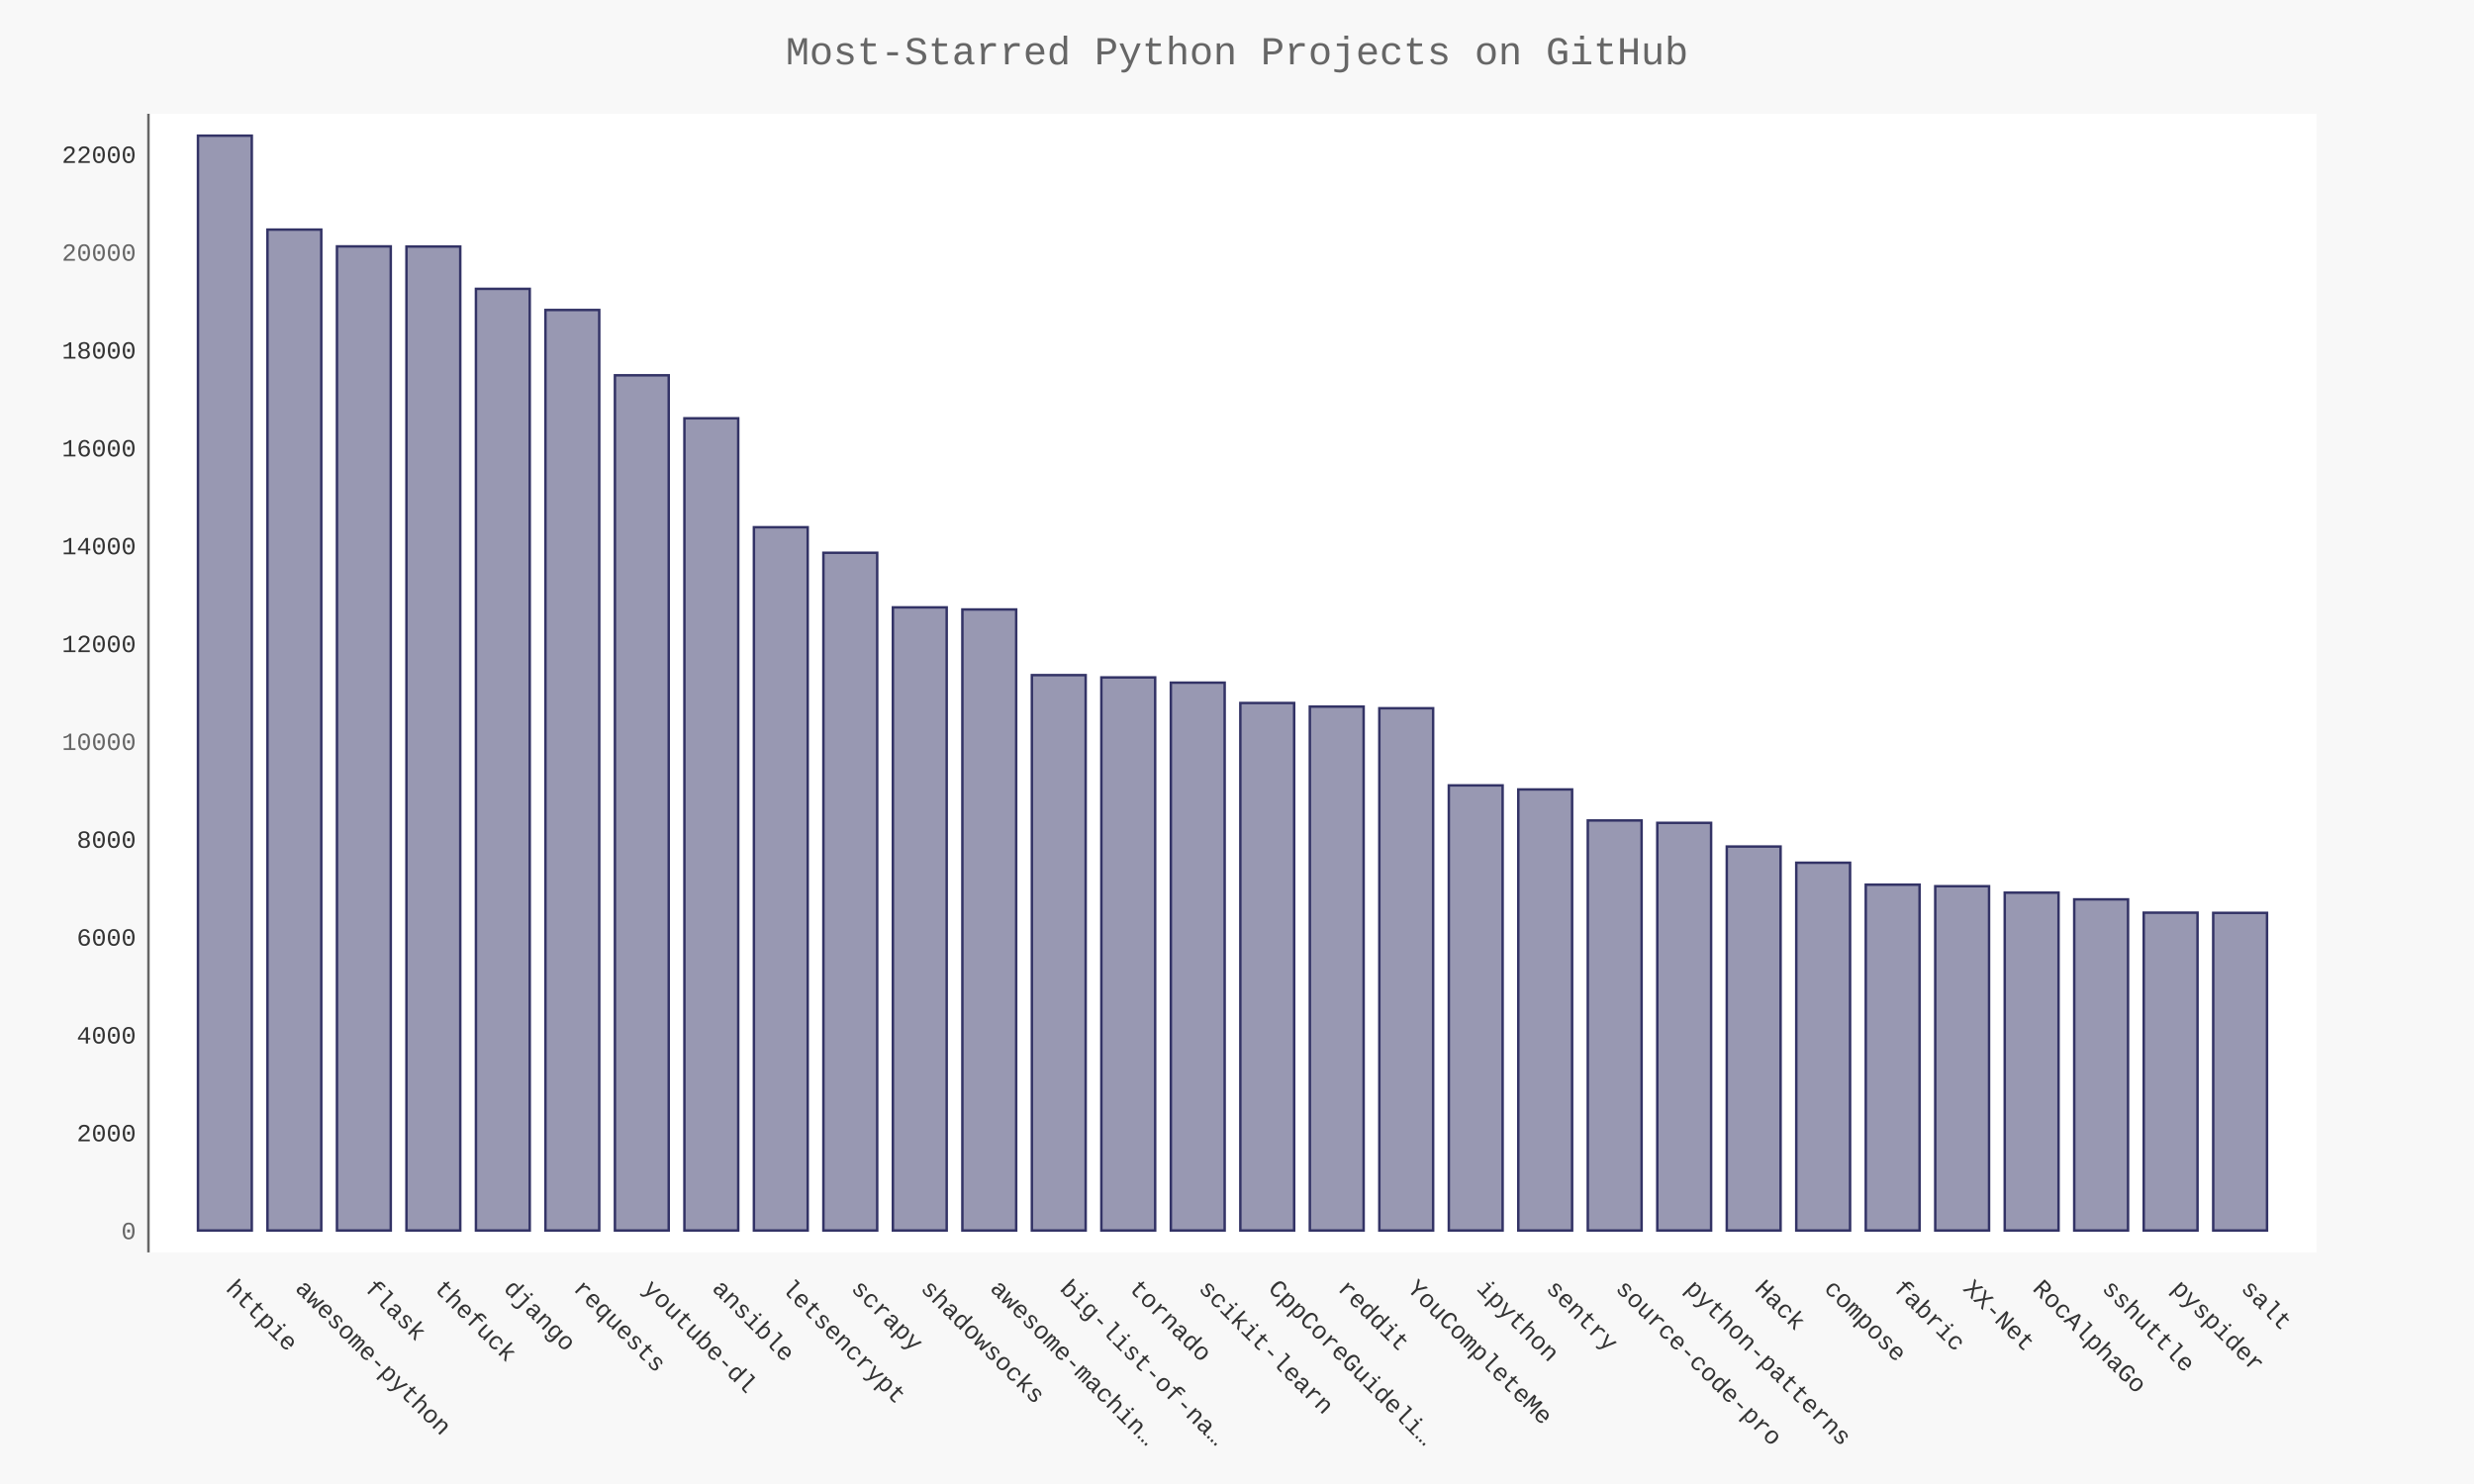
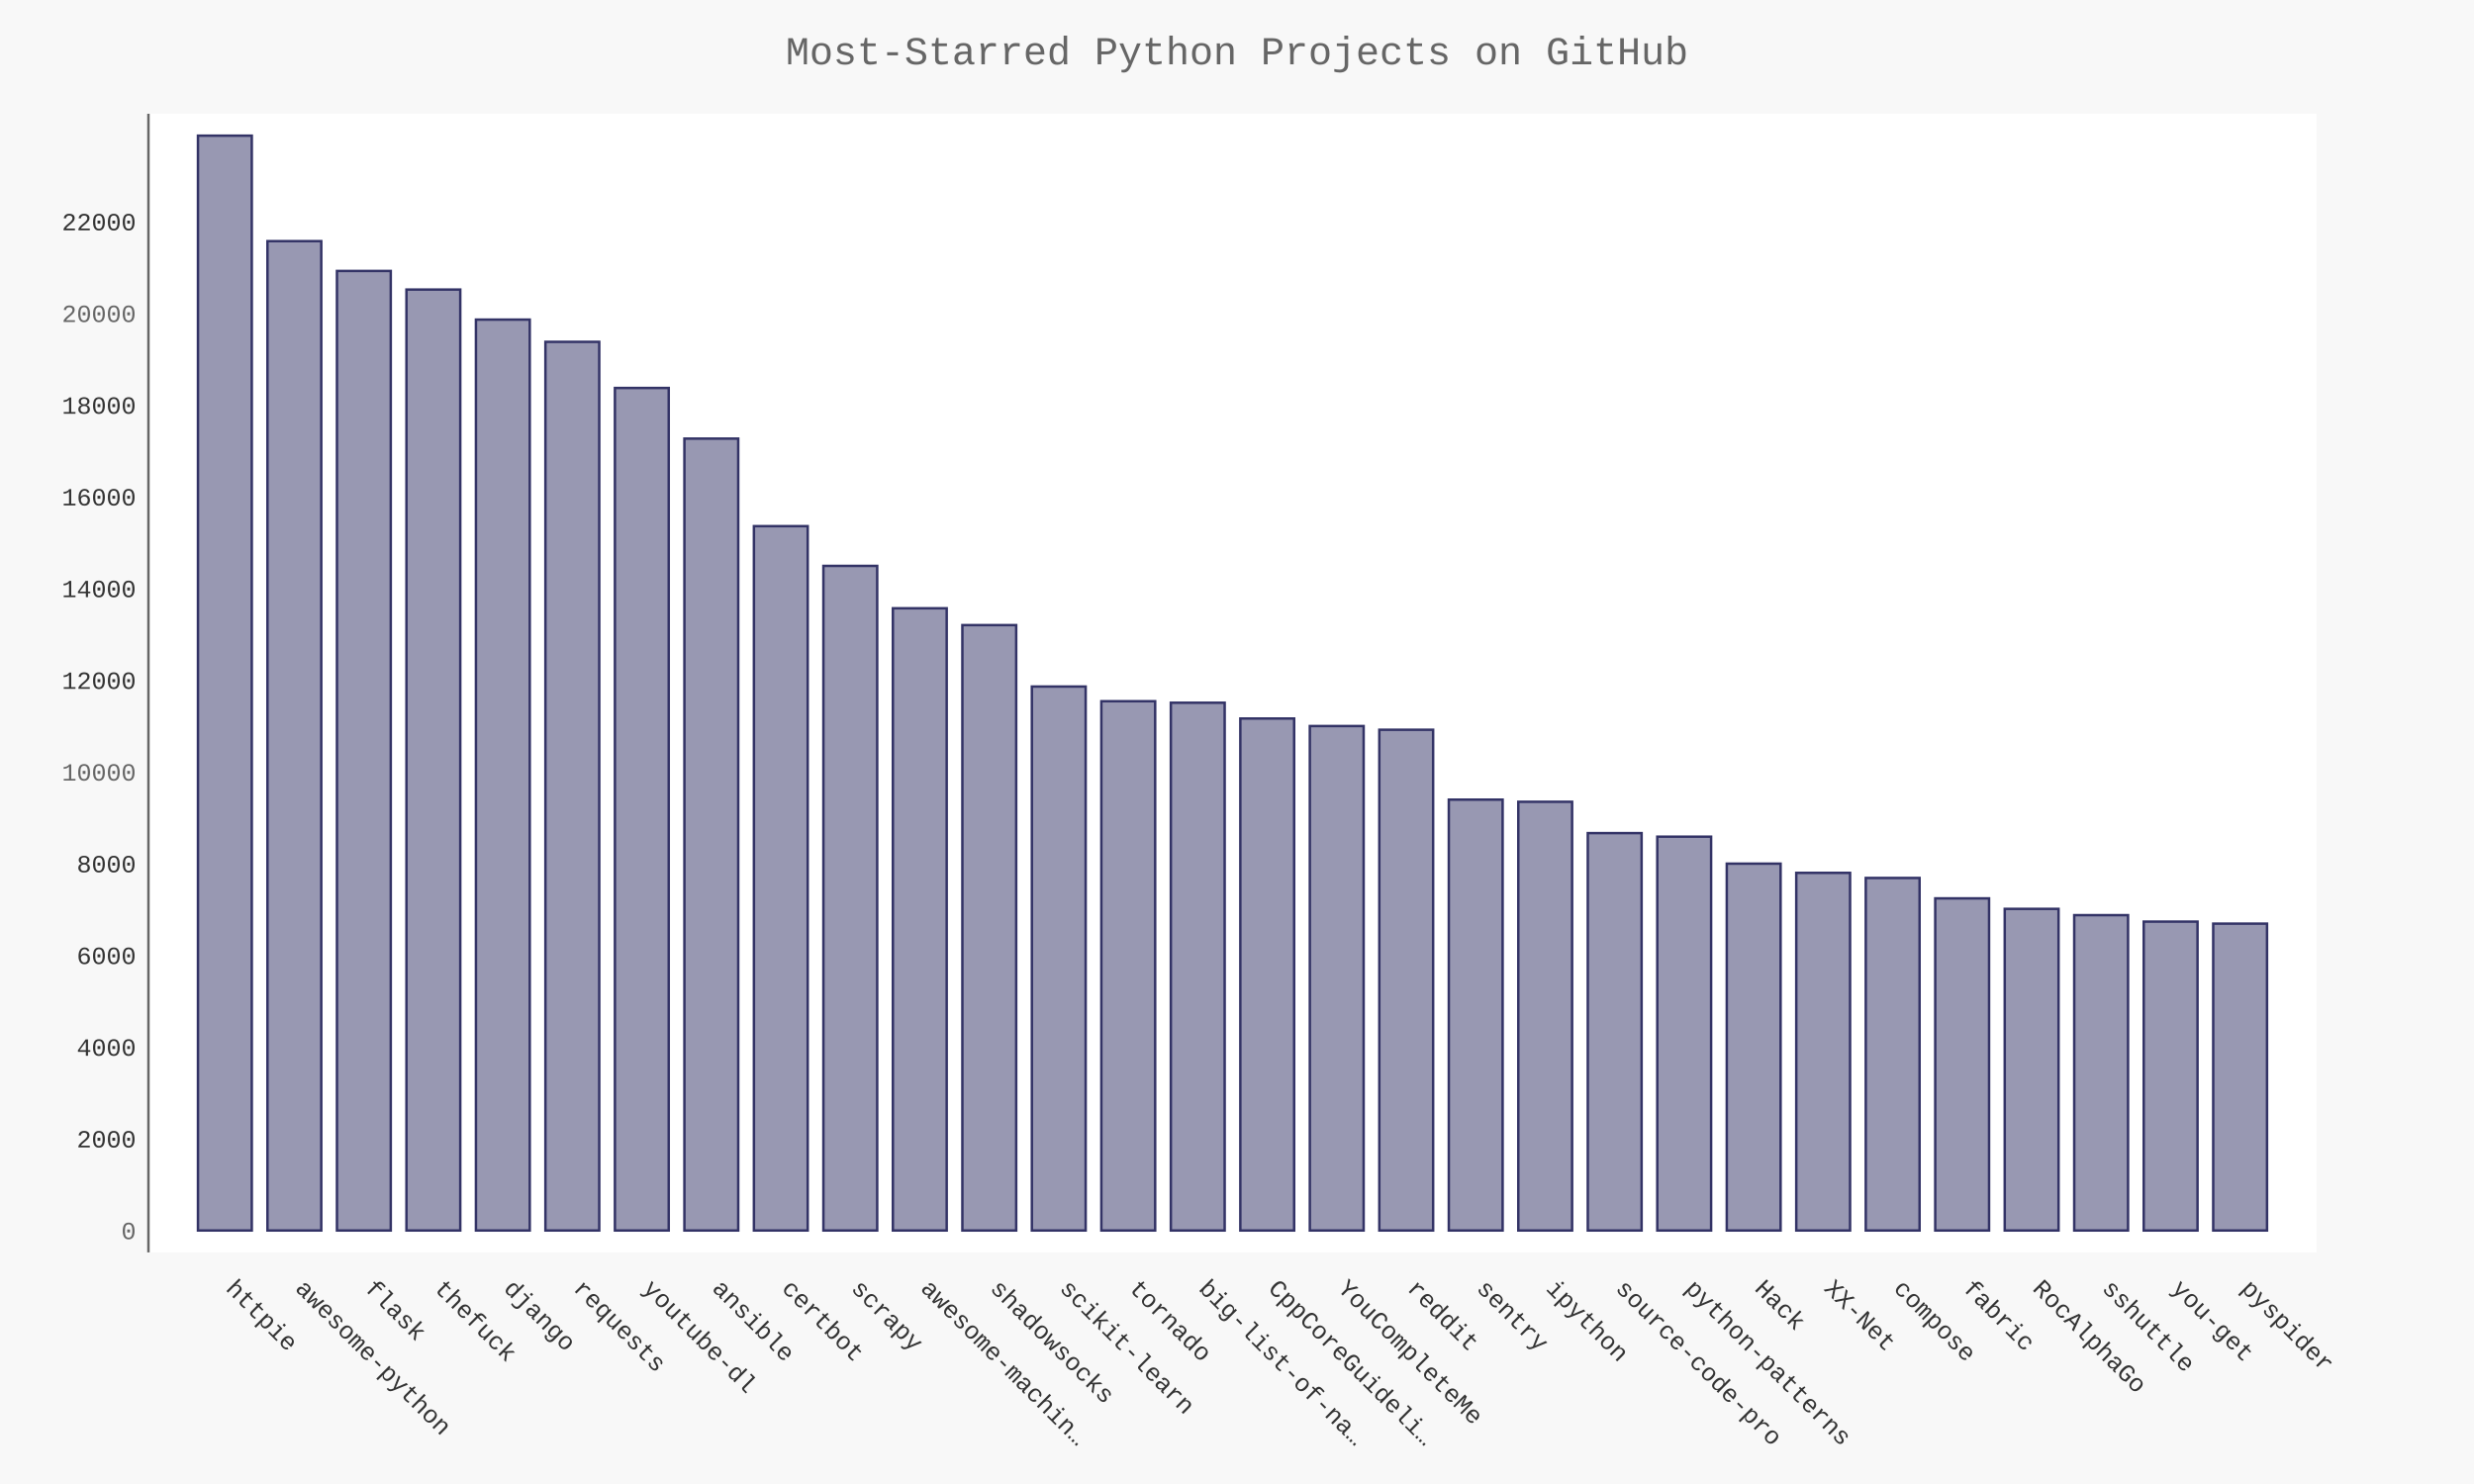
- <svg xmlns="http://www.w3.org/2000/svg" xmlns:xlink="http://www.w3.org/1999/xlink" class="pygal-chart" id="chart-e3a28244-f134-476b-87ec-0dc160a654c4" viewBox="0 0 1000 600">
+ <svg xmlns="http://www.w3.org/2000/svg" xmlns:xlink="http://www.w3.org/1999/xlink" class="pygal-chart" id="chart-c5e5010c-2381-471b-a0d5-6a2c9710b9d5" viewBox="0 0 1000 600">
  <defs>
-     <style type="text/css">#chart-e3a28244-f134-476b-87ec-0dc160a654c4{-webkit-user-select:none;-webkit-font-smoothing:antialiased;font-family:Consolas,"Liberation Mono",Menlo,Courier,monospace}#chart-e3a28244-f134-476b-87ec-0dc160a654c4 .title{font-family:Consolas,"Liberation Mono",Menlo,Courier,monospace;font-size:16px}#chart-e3a28244-f134-476b-87ec-0dc160a654c4 .legends .legend text{font-family:Consolas,"Liberation Mono",Menlo,Courier,monospace;font-size:14px}#chart-e3a28244-f134-476b-87ec-0dc160a654c4 .axis text{font-family:Consolas,"Liberation Mono",Menlo,Courier,monospace;font-size:10px}#chart-e3a28244-f134-476b-87ec-0dc160a654c4 .axis text.major{font-family:Consolas,"Liberation Mono",Menlo,Courier,monospace;font-size:10px}#chart-e3a28244-f134-476b-87ec-0dc160a654c4 .text-overlay text.value{font-family:Consolas,"Liberation Mono",Menlo,Courier,monospace;font-size:16px}#chart-e3a28244-f134-476b-87ec-0dc160a654c4 .text-overlay text.label{font-family:Consolas,"Liberation Mono",Menlo,Courier,monospace;font-size:10px}#chart-e3a28244-f134-476b-87ec-0dc160a654c4 .tooltip{font-family:Consolas,"Liberation Mono",Menlo,Courier,monospace;font-size:14px}#chart-e3a28244-f134-476b-87ec-0dc160a654c4 text.no_data{font-family:Consolas,"Liberation Mono",Menlo,Courier,monospace;font-size:64px}
- #chart-e3a28244-f134-476b-87ec-0dc160a654c4{background-color:#f8f8f8}#chart-e3a28244-f134-476b-87ec-0dc160a654c4 path,#chart-e3a28244-f134-476b-87ec-0dc160a654c4 line,#chart-e3a28244-f134-476b-87ec-0dc160a654c4 rect,#chart-e3a28244-f134-476b-87ec-0dc160a654c4 circle{-webkit-transition:250ms ease-in;-moz-transition:250ms ease-in;transition:250ms ease-in}#chart-e3a28244-f134-476b-87ec-0dc160a654c4 .graph &gt; .background{fill:#f8f8f8}#chart-e3a28244-f134-476b-87ec-0dc160a654c4 .plot &gt; .background{fill:#ffffff}#chart-e3a28244-f134-476b-87ec-0dc160a654c4 .graph{fill:#333}#chart-e3a28244-f134-476b-87ec-0dc160a654c4 text.no_data{fill:#666}#chart-e3a28244-f134-476b-87ec-0dc160a654c4 .title{fill:#666}#chart-e3a28244-f134-476b-87ec-0dc160a654c4 .legends .legend text{fill:#333}#chart-e3a28244-f134-476b-87ec-0dc160a654c4 .legends .legend:hover text{fill:#666}#chart-e3a28244-f134-476b-87ec-0dc160a654c4 .axis .line{stroke:#666}#chart-e3a28244-f134-476b-87ec-0dc160a654c4 .axis .guide.line{stroke:rgba(0,0,0,0.5)}#chart-e3a28244-f134-476b-87ec-0dc160a654c4 .axis .major.line{stroke:#333}#chart-e3a28244-f134-476b-87ec-0dc160a654c4 .axis text.major{fill:#666}#chart-e3a28244-f134-476b-87ec-0dc160a654c4 .axis.y .guides:hover .guide.line,#chart-e3a28244-f134-476b-87ec-0dc160a654c4 .line-graph .axis.x .guides:hover .guide.line,#chart-e3a28244-f134-476b-87ec-0dc160a654c4 .stackedline-graph .axis.x .guides:hover .guide.line,#chart-e3a28244-f134-476b-87ec-0dc160a654c4 .xy-graph .axis.x .guides:hover .guide.line{stroke:#666}#chart-e3a28244-f134-476b-87ec-0dc160a654c4 .axis .guides:hover text{fill:#666}#chart-e3a28244-f134-476b-87ec-0dc160a654c4 .reactive{fill-opacity:.5}#chart-e3a28244-f134-476b-87ec-0dc160a654c4 .ci{stroke:#333}#chart-e3a28244-f134-476b-87ec-0dc160a654c4 .reactive.active,#chart-e3a28244-f134-476b-87ec-0dc160a654c4 .active .reactive{fill-opacity:.9;stroke-width:4}#chart-e3a28244-f134-476b-87ec-0dc160a654c4 .ci .reactive.active{stroke-width:1.5}#chart-e3a28244-f134-476b-87ec-0dc160a654c4 .series text{fill:#666}#chart-e3a28244-f134-476b-87ec-0dc160a654c4 .tooltip rect{fill:#ffffff;stroke:#666;-webkit-transition:opacity 250ms ease-in;-moz-transition:opacity 250ms ease-in;transition:opacity 250ms ease-in}#chart-e3a28244-f134-476b-87ec-0dc160a654c4 .tooltip .label{fill:#333}#chart-e3a28244-f134-476b-87ec-0dc160a654c4 .tooltip .label{fill:#333}#chart-e3a28244-f134-476b-87ec-0dc160a654c4 .tooltip .legend{font-size:.8em;fill:rgba(0,0,0,0.5)}#chart-e3a28244-f134-476b-87ec-0dc160a654c4 .tooltip .x_label{font-size:.6em;fill:#666}#chart-e3a28244-f134-476b-87ec-0dc160a654c4 .tooltip .xlink{font-size:.5em;text-decoration:underline}#chart-e3a28244-f134-476b-87ec-0dc160a654c4 .tooltip .value{font-size:1.5em}#chart-e3a28244-f134-476b-87ec-0dc160a654c4 .bound{font-size:.5em}#chart-e3a28244-f134-476b-87ec-0dc160a654c4 .max-value{font-size:.75em;fill:rgba(0,0,0,0.5)}#chart-e3a28244-f134-476b-87ec-0dc160a654c4 .map-element{fill:#ffffff;stroke:rgba(0,0,0,0.5) !important}#chart-e3a28244-f134-476b-87ec-0dc160a654c4 .map-element .reactive{fill-opacity:inherit}#chart-e3a28244-f134-476b-87ec-0dc160a654c4 .color-0,#chart-e3a28244-f134-476b-87ec-0dc160a654c4 .color-0 a:visited{stroke:#333366;fill:#333366}#chart-e3a28244-f134-476b-87ec-0dc160a654c4 .text-overlay .color-0 text{fill:black}
- #chart-e3a28244-f134-476b-87ec-0dc160a654c4 text.no_data{text-anchor:middle}#chart-e3a28244-f134-476b-87ec-0dc160a654c4 .guide.line{fill:none}#chart-e3a28244-f134-476b-87ec-0dc160a654c4 .centered{text-anchor:middle}#chart-e3a28244-f134-476b-87ec-0dc160a654c4 .title{text-anchor:middle}#chart-e3a28244-f134-476b-87ec-0dc160a654c4 .legends .legend text{fill-opacity:1}#chart-e3a28244-f134-476b-87ec-0dc160a654c4 .axis.x text{text-anchor:middle}#chart-e3a28244-f134-476b-87ec-0dc160a654c4 .axis.x:not(.web) text[transform]{text-anchor:start}#chart-e3a28244-f134-476b-87ec-0dc160a654c4 .axis.x:not(.web) text[transform].backwards{text-anchor:end}#chart-e3a28244-f134-476b-87ec-0dc160a654c4 .axis.y text{text-anchor:end}#chart-e3a28244-f134-476b-87ec-0dc160a654c4 .axis.y text[transform].backwards{text-anchor:start}#chart-e3a28244-f134-476b-87ec-0dc160a654c4 .axis.y2 text{text-anchor:start}#chart-e3a28244-f134-476b-87ec-0dc160a654c4 .axis.y2 text[transform].backwards{text-anchor:end}#chart-e3a28244-f134-476b-87ec-0dc160a654c4 .axis .guide.line{stroke-dasharray:4,4}#chart-e3a28244-f134-476b-87ec-0dc160a654c4 .axis .major.guide.line{stroke-dasharray:6,6}#chart-e3a28244-f134-476b-87ec-0dc160a654c4 .horizontal .axis.y .guide.line,#chart-e3a28244-f134-476b-87ec-0dc160a654c4 .horizontal .axis.y2 .guide.line,#chart-e3a28244-f134-476b-87ec-0dc160a654c4 .vertical .axis.x .guide.line{opacity:0}#chart-e3a28244-f134-476b-87ec-0dc160a654c4 .horizontal .axis.always_show .guide.line,#chart-e3a28244-f134-476b-87ec-0dc160a654c4 .vertical .axis.always_show .guide.line{opacity:1 !important}#chart-e3a28244-f134-476b-87ec-0dc160a654c4 .axis.y .guides:hover .guide.line,#chart-e3a28244-f134-476b-87ec-0dc160a654c4 .axis.y2 .guides:hover .guide.line,#chart-e3a28244-f134-476b-87ec-0dc160a654c4 .axis.x .guides:hover .guide.line{opacity:1}#chart-e3a28244-f134-476b-87ec-0dc160a654c4 .axis .guides:hover text{opacity:1}#chart-e3a28244-f134-476b-87ec-0dc160a654c4 .nofill{fill:none}#chart-e3a28244-f134-476b-87ec-0dc160a654c4 .subtle-fill{fill-opacity:.2}#chart-e3a28244-f134-476b-87ec-0dc160a654c4 .dot{stroke-width:1px;fill-opacity:1}#chart-e3a28244-f134-476b-87ec-0dc160a654c4 .dot.active{stroke-width:5px}#chart-e3a28244-f134-476b-87ec-0dc160a654c4 .dot.negative{fill:transparent}#chart-e3a28244-f134-476b-87ec-0dc160a654c4 text,#chart-e3a28244-f134-476b-87ec-0dc160a654c4 tspan{stroke:none !important}#chart-e3a28244-f134-476b-87ec-0dc160a654c4 .series text.active{opacity:1}#chart-e3a28244-f134-476b-87ec-0dc160a654c4 .tooltip rect{fill-opacity:.95;stroke-width:.5}#chart-e3a28244-f134-476b-87ec-0dc160a654c4 .tooltip text{fill-opacity:1}#chart-e3a28244-f134-476b-87ec-0dc160a654c4 .showable{visibility:hidden}#chart-e3a28244-f134-476b-87ec-0dc160a654c4 .showable.shown{visibility:visible}#chart-e3a28244-f134-476b-87ec-0dc160a654c4 .gauge-background{fill:rgba(229,229,229,1);stroke:none}#chart-e3a28244-f134-476b-87ec-0dc160a654c4 .bg-lines{stroke:#f8f8f8;stroke-width:2px}</style>
+     <style type="text/css">#chart-c5e5010c-2381-471b-a0d5-6a2c9710b9d5{-webkit-user-select:none;-webkit-font-smoothing:antialiased;font-family:Consolas,"Liberation Mono",Menlo,Courier,monospace}#chart-c5e5010c-2381-471b-a0d5-6a2c9710b9d5 .title{font-family:Consolas,"Liberation Mono",Menlo,Courier,monospace;font-size:16px}#chart-c5e5010c-2381-471b-a0d5-6a2c9710b9d5 .legends .legend text{font-family:Consolas,"Liberation Mono",Menlo,Courier,monospace;font-size:14px}#chart-c5e5010c-2381-471b-a0d5-6a2c9710b9d5 .axis text{font-family:Consolas,"Liberation Mono",Menlo,Courier,monospace;font-size:10px}#chart-c5e5010c-2381-471b-a0d5-6a2c9710b9d5 .axis text.major{font-family:Consolas,"Liberation Mono",Menlo,Courier,monospace;font-size:10px}#chart-c5e5010c-2381-471b-a0d5-6a2c9710b9d5 .text-overlay text.value{font-family:Consolas,"Liberation Mono",Menlo,Courier,monospace;font-size:16px}#chart-c5e5010c-2381-471b-a0d5-6a2c9710b9d5 .text-overlay text.label{font-family:Consolas,"Liberation Mono",Menlo,Courier,monospace;font-size:10px}#chart-c5e5010c-2381-471b-a0d5-6a2c9710b9d5 .tooltip{font-family:Consolas,"Liberation Mono",Menlo,Courier,monospace;font-size:14px}#chart-c5e5010c-2381-471b-a0d5-6a2c9710b9d5 text.no_data{font-family:Consolas,"Liberation Mono",Menlo,Courier,monospace;font-size:64px}
+ #chart-c5e5010c-2381-471b-a0d5-6a2c9710b9d5{background-color:#f8f8f8}#chart-c5e5010c-2381-471b-a0d5-6a2c9710b9d5 path,#chart-c5e5010c-2381-471b-a0d5-6a2c9710b9d5 line,#chart-c5e5010c-2381-471b-a0d5-6a2c9710b9d5 rect,#chart-c5e5010c-2381-471b-a0d5-6a2c9710b9d5 circle{-webkit-transition:250ms ease-in;-moz-transition:250ms ease-in;transition:250ms ease-in}#chart-c5e5010c-2381-471b-a0d5-6a2c9710b9d5 .graph &gt; .background{fill:#f8f8f8}#chart-c5e5010c-2381-471b-a0d5-6a2c9710b9d5 .plot &gt; .background{fill:#ffffff}#chart-c5e5010c-2381-471b-a0d5-6a2c9710b9d5 .graph{fill:#333}#chart-c5e5010c-2381-471b-a0d5-6a2c9710b9d5 text.no_data{fill:#666}#chart-c5e5010c-2381-471b-a0d5-6a2c9710b9d5 .title{fill:#666}#chart-c5e5010c-2381-471b-a0d5-6a2c9710b9d5 .legends .legend text{fill:#333}#chart-c5e5010c-2381-471b-a0d5-6a2c9710b9d5 .legends .legend:hover text{fill:#666}#chart-c5e5010c-2381-471b-a0d5-6a2c9710b9d5 .axis .line{stroke:#666}#chart-c5e5010c-2381-471b-a0d5-6a2c9710b9d5 .axis .guide.line{stroke:rgba(0,0,0,0.5)}#chart-c5e5010c-2381-471b-a0d5-6a2c9710b9d5 .axis .major.line{stroke:#333}#chart-c5e5010c-2381-471b-a0d5-6a2c9710b9d5 .axis text.major{fill:#666}#chart-c5e5010c-2381-471b-a0d5-6a2c9710b9d5 .axis.y .guides:hover .guide.line,#chart-c5e5010c-2381-471b-a0d5-6a2c9710b9d5 .line-graph .axis.x .guides:hover .guide.line,#chart-c5e5010c-2381-471b-a0d5-6a2c9710b9d5 .stackedline-graph .axis.x .guides:hover .guide.line,#chart-c5e5010c-2381-471b-a0d5-6a2c9710b9d5 .xy-graph .axis.x .guides:hover .guide.line{stroke:#666}#chart-c5e5010c-2381-471b-a0d5-6a2c9710b9d5 .axis .guides:hover text{fill:#666}#chart-c5e5010c-2381-471b-a0d5-6a2c9710b9d5 .reactive{fill-opacity:.5}#chart-c5e5010c-2381-471b-a0d5-6a2c9710b9d5 .ci{stroke:#333}#chart-c5e5010c-2381-471b-a0d5-6a2c9710b9d5 .reactive.active,#chart-c5e5010c-2381-471b-a0d5-6a2c9710b9d5 .active .reactive{fill-opacity:.9;stroke-width:4}#chart-c5e5010c-2381-471b-a0d5-6a2c9710b9d5 .ci .reactive.active{stroke-width:1.5}#chart-c5e5010c-2381-471b-a0d5-6a2c9710b9d5 .series text{fill:#666}#chart-c5e5010c-2381-471b-a0d5-6a2c9710b9d5 .tooltip rect{fill:#ffffff;stroke:#666;-webkit-transition:opacity 250ms ease-in;-moz-transition:opacity 250ms ease-in;transition:opacity 250ms ease-in}#chart-c5e5010c-2381-471b-a0d5-6a2c9710b9d5 .tooltip .label{fill:#333}#chart-c5e5010c-2381-471b-a0d5-6a2c9710b9d5 .tooltip .label{fill:#333}#chart-c5e5010c-2381-471b-a0d5-6a2c9710b9d5 .tooltip .legend{font-size:.8em;fill:rgba(0,0,0,0.5)}#chart-c5e5010c-2381-471b-a0d5-6a2c9710b9d5 .tooltip .x_label{font-size:.6em;fill:#666}#chart-c5e5010c-2381-471b-a0d5-6a2c9710b9d5 .tooltip .xlink{font-size:.5em;text-decoration:underline}#chart-c5e5010c-2381-471b-a0d5-6a2c9710b9d5 .tooltip .value{font-size:1.5em}#chart-c5e5010c-2381-471b-a0d5-6a2c9710b9d5 .bound{font-size:.5em}#chart-c5e5010c-2381-471b-a0d5-6a2c9710b9d5 .max-value{font-size:.75em;fill:rgba(0,0,0,0.5)}#chart-c5e5010c-2381-471b-a0d5-6a2c9710b9d5 .map-element{fill:#ffffff;stroke:rgba(0,0,0,0.5) !important}#chart-c5e5010c-2381-471b-a0d5-6a2c9710b9d5 .map-element .reactive{fill-opacity:inherit}#chart-c5e5010c-2381-471b-a0d5-6a2c9710b9d5 .color-0,#chart-c5e5010c-2381-471b-a0d5-6a2c9710b9d5 .color-0 a:visited{stroke:#333366;fill:#333366}#chart-c5e5010c-2381-471b-a0d5-6a2c9710b9d5 .text-overlay .color-0 text{fill:black}
+ #chart-c5e5010c-2381-471b-a0d5-6a2c9710b9d5 text.no_data{text-anchor:middle}#chart-c5e5010c-2381-471b-a0d5-6a2c9710b9d5 .guide.line{fill:none}#chart-c5e5010c-2381-471b-a0d5-6a2c9710b9d5 .centered{text-anchor:middle}#chart-c5e5010c-2381-471b-a0d5-6a2c9710b9d5 .title{text-anchor:middle}#chart-c5e5010c-2381-471b-a0d5-6a2c9710b9d5 .legends .legend text{fill-opacity:1}#chart-c5e5010c-2381-471b-a0d5-6a2c9710b9d5 .axis.x text{text-anchor:middle}#chart-c5e5010c-2381-471b-a0d5-6a2c9710b9d5 .axis.x:not(.web) text[transform]{text-anchor:start}#chart-c5e5010c-2381-471b-a0d5-6a2c9710b9d5 .axis.x:not(.web) text[transform].backwards{text-anchor:end}#chart-c5e5010c-2381-471b-a0d5-6a2c9710b9d5 .axis.y text{text-anchor:end}#chart-c5e5010c-2381-471b-a0d5-6a2c9710b9d5 .axis.y text[transform].backwards{text-anchor:start}#chart-c5e5010c-2381-471b-a0d5-6a2c9710b9d5 .axis.y2 text{text-anchor:start}#chart-c5e5010c-2381-471b-a0d5-6a2c9710b9d5 .axis.y2 text[transform].backwards{text-anchor:end}#chart-c5e5010c-2381-471b-a0d5-6a2c9710b9d5 .axis .guide.line{stroke-dasharray:4,4}#chart-c5e5010c-2381-471b-a0d5-6a2c9710b9d5 .axis .major.guide.line{stroke-dasharray:6,6}#chart-c5e5010c-2381-471b-a0d5-6a2c9710b9d5 .horizontal .axis.y .guide.line,#chart-c5e5010c-2381-471b-a0d5-6a2c9710b9d5 .horizontal .axis.y2 .guide.line,#chart-c5e5010c-2381-471b-a0d5-6a2c9710b9d5 .vertical .axis.x .guide.line{opacity:0}#chart-c5e5010c-2381-471b-a0d5-6a2c9710b9d5 .horizontal .axis.always_show .guide.line,#chart-c5e5010c-2381-471b-a0d5-6a2c9710b9d5 .vertical .axis.always_show .guide.line{opacity:1 !important}#chart-c5e5010c-2381-471b-a0d5-6a2c9710b9d5 .axis.y .guides:hover .guide.line,#chart-c5e5010c-2381-471b-a0d5-6a2c9710b9d5 .axis.y2 .guides:hover .guide.line,#chart-c5e5010c-2381-471b-a0d5-6a2c9710b9d5 .axis.x .guides:hover .guide.line{opacity:1}#chart-c5e5010c-2381-471b-a0d5-6a2c9710b9d5 .axis .guides:hover text{opacity:1}#chart-c5e5010c-2381-471b-a0d5-6a2c9710b9d5 .nofill{fill:none}#chart-c5e5010c-2381-471b-a0d5-6a2c9710b9d5 .subtle-fill{fill-opacity:.2}#chart-c5e5010c-2381-471b-a0d5-6a2c9710b9d5 .dot{stroke-width:1px;fill-opacity:1}#chart-c5e5010c-2381-471b-a0d5-6a2c9710b9d5 .dot.active{stroke-width:5px}#chart-c5e5010c-2381-471b-a0d5-6a2c9710b9d5 .dot.negative{fill:transparent}#chart-c5e5010c-2381-471b-a0d5-6a2c9710b9d5 text,#chart-c5e5010c-2381-471b-a0d5-6a2c9710b9d5 tspan{stroke:none !important}#chart-c5e5010c-2381-471b-a0d5-6a2c9710b9d5 .series text.active{opacity:1}#chart-c5e5010c-2381-471b-a0d5-6a2c9710b9d5 .tooltip rect{fill-opacity:.95;stroke-width:.5}#chart-c5e5010c-2381-471b-a0d5-6a2c9710b9d5 .tooltip text{fill-opacity:1}#chart-c5e5010c-2381-471b-a0d5-6a2c9710b9d5 .showable{visibility:hidden}#chart-c5e5010c-2381-471b-a0d5-6a2c9710b9d5 .showable.shown{visibility:visible}#chart-c5e5010c-2381-471b-a0d5-6a2c9710b9d5 .gauge-background{fill:rgba(229,229,229,1);stroke:none}#chart-c5e5010c-2381-471b-a0d5-6a2c9710b9d5 .bg-lines{stroke:#f8f8f8;stroke-width:2px}</style>
  </defs>
  <g class="graph bar-graph vertical">
    <rect class="background" height="600" width="1000" x="0" y="0" />
    <g class="plot" transform="translate(60, 46)">
      <rect class="background" height="460.36" width="876.36" x="0" y="0" />
      <g class="axis y">
        <g class="guides">
          <text class="major" x="-5" y="455.007">0</text>
        </g>
        <g class="guides">
-           <text class="" x="-5" y="415.449">2000</text>
-         </g>
-         <g class="guides">
-           <text class="" x="-5" y="375.891">4000</text>
-         </g>
-         <g class="guides">
-           <text class="" x="-5" y="336.333">6000</text>
-         </g>
-         <g class="guides">
-           <text class="" x="-5" y="296.775">8000</text>
-         </g>
-         <g class="guides">
-           <text class="major" x="-5" y="257.217">10000</text>
-         </g>
-         <g class="guides">
-           <text class="" x="-5" y="217.659">12000</text>
-         </g>
-         <g class="guides">
-           <text class="" x="-5" y="178.101">14000</text>
-         </g>
-         <g class="guides">
-           <text class="" x="-5" y="138.543">16000</text>
-         </g>
-         <g class="guides">
-           <text class="" x="-5" y="98.985">18000</text>
-         </g>
-         <g class="guides">
-           <text class="major" x="-5" y="59.427">20000</text>
-         </g>
-         <g class="guides">
-           <text class="" x="-5" y="19.869">22000</text>
+           <text class="" x="-5" y="417.926">2000</text>
+         </g>
+         <g class="guides">
+           <text class="" x="-5" y="380.845">4000</text>
+         </g>
+         <g class="guides">
+           <text class="" x="-5" y="343.764">6000</text>
+         </g>
+         <g class="guides">
+           <text class="" x="-5" y="306.683">8000</text>
+         </g>
+         <g class="guides">
+           <text class="major" x="-5" y="269.602">10000</text>
+         </g>
+         <g class="guides">
+           <text class="" x="-5" y="232.521">12000</text>
+         </g>
+         <g class="guides">
+           <text class="" x="-5" y="195.44">14000</text>
+         </g>
+         <g class="guides">
+           <text class="" x="-5" y="158.359">16000</text>
+         </g>
+         <g class="guides">
+           <text class="" x="-5" y="121.278">18000</text>
+         </g>
+         <g class="guides">
+           <text class="major" x="-5" y="84.197">20000</text>
+         </g>
+         <g class="guides">
+           <text class="" x="-5" y="47.117">22000</text>
        </g>
      </g>
      <g class="axis x">
        <path class="line" d="M0 0 v460.36" />
        <g class="guides">
          <path class="guide line" d="M30.897 0 v460.36" />
          <text class="" transform="rotate(45 30.89732 475.3604)" x="30.897" y="475.36">httpie</text>
        </g>
        <g class="guides">
          <path class="guide line" d="M58.986 0 v460.36" />
          <text class="" transform="rotate(45 58.9858 475.3604)" x="58.986" y="475.36">awesome-python</text>
        </g>
        <g class="guides">
          <path class="guide line" d="M87.074 0 v460.36" />
          <text class="" transform="rotate(45 87.07427 475.3604)" x="87.074" y="475.36">flask</text>
        </g>
        <g class="guides">
          <path class="guide line" d="M115.163 0 v460.36" />
          <text class="" transform="rotate(45 115.1627 475.3604)" x="115.163" y="475.36">thefuck</text>
        </g>
        <g class="guides">
          <path class="guide line" d="M143.251 0 v460.36" />
          <text class="" transform="rotate(45 143.2512 475.3604)" x="143.251" y="475.36">django</text>
        </g>
        <g class="guides">
          <path class="guide line" d="M171.34 0 v460.36" />
          <text class="" transform="rotate(45 171.3397 475.3604)" x="171.34" y="475.36">requests</text>
        </g>
        <g class="guides">
          <path class="guide line" d="M199.428 0 v460.36" />
          <text class="" transform="rotate(45 199.4282 475.3604)" x="199.428" y="475.36">youtube-dl</text>
        </g>
        <g class="guides">
          <path class="guide line" d="M227.517 0 v460.36" />
          <text class="" transform="rotate(45 227.5166 475.3604)" x="227.517" y="475.36">ansible</text>
        </g>
        <g class="guides">
          <path class="guide line" d="M255.605 0 v460.36" />
-           <text class="" transform="rotate(45 255.6051 475.3604)" x="255.605" y="475.36">letsencrypt</text>
+           <text class="" transform="rotate(45 255.6051 475.3604)" x="255.605" y="475.36">certbot</text>
        </g>
        <g class="guides">
          <path class="guide line" d="M283.694 0 v460.36" />
          <text class="" transform="rotate(45 283.6936 475.3604)" x="283.694" y="475.36">scrapy</text>
        </g>
        <g class="guides">
          <path class="guide line" d="M311.782 0 v460.36" />
-           <text class="" transform="rotate(45 311.7821 475.3604)" x="311.782" y="475.36">shadowsocks</text>
+           <text class="" transform="rotate(45 311.7821 475.3604)" x="311.782" y="475.36">awesome-machin…</text>
        </g>
        <g class="guides">
          <path class="guide line" d="M339.871 0 v460.36" />
-           <text class="" transform="rotate(45 339.8705 475.3604)" x="339.871" y="475.36">awesome-machin…</text>
+           <text class="" transform="rotate(45 339.8705 475.3604)" x="339.871" y="475.36">shadowsocks</text>
        </g>
        <g class="guides">
          <path class="guide line" d="M367.959 0 v460.36" />
-           <text class="" transform="rotate(45 367.959 475.3604)" x="367.959" y="475.36">big-list-of-na…</text>
+           <text class="" transform="rotate(45 367.959 475.3604)" x="367.959" y="475.36">scikit-learn</text>
        </g>
        <g class="guides">
          <path class="guide line" d="M396.047 0 v460.36" />
          <text class="" transform="rotate(45 396.0475 475.3604)" x="396.047" y="475.36">tornado</text>
        </g>
        <g class="guides">
          <path class="guide line" d="M424.136 0 v460.36" />
-           <text class="" transform="rotate(45 424.136 475.3604)" x="424.136" y="475.36">scikit-learn</text>
+           <text class="" transform="rotate(45 424.136 475.3604)" x="424.136" y="475.36">big-list-of-na…</text>
        </g>
        <g class="guides">
          <path class="guide line" d="M452.224 0 v460.36" />
          <text class="" transform="rotate(45 452.2244 475.3604)" x="452.224" y="475.36">CppCoreGuideli…</text>
        </g>
        <g class="guides">
          <path class="guide line" d="M480.313 0 v460.36" />
-           <text class="" transform="rotate(45 480.3129 475.3604)" x="480.313" y="475.36">reddit</text>
+           <text class="" transform="rotate(45 480.3129 475.3604)" x="480.313" y="475.36">YouCompleteMe</text>
        </g>
        <g class="guides">
          <path class="guide line" d="M508.401 0 v460.36" />
-           <text class="" transform="rotate(45 508.4014 475.3604)" x="508.401" y="475.36">YouCompleteMe</text>
+           <text class="" transform="rotate(45 508.4014 475.3604)" x="508.401" y="475.36">reddit</text>
        </g>
        <g class="guides">
          <path class="guide line" d="M536.49 0 v460.36" />
-           <text class="" transform="rotate(45 536.4899 475.3604)" x="536.49" y="475.36">ipython</text>
+           <text class="" transform="rotate(45 536.4899 475.3604)" x="536.49" y="475.36">sentry</text>
        </g>
        <g class="guides">
          <path class="guide line" d="M564.578 0 v460.36" />
-           <text class="" transform="rotate(45 564.5783 475.3604)" x="564.578" y="475.36">sentry</text>
+           <text class="" transform="rotate(45 564.5783 475.3604)" x="564.578" y="475.36">ipython</text>
        </g>
        <g class="guides">
          <path class="guide line" d="M592.667 0 v460.36" />
          <text class="" transform="rotate(45 592.6668 475.3604)" x="592.667" y="475.36">source-code-pro</text>
        </g>
        <g class="guides">
          <path class="guide line" d="M620.755 0 v460.36" />
          <text class="" transform="rotate(45 620.7553 475.3604)" x="620.755" y="475.36">python-patterns</text>
        </g>
        <g class="guides">
          <path class="guide line" d="M648.844 0 v460.36" />
          <text class="" transform="rotate(45 648.8438 475.3604)" x="648.844" y="475.36">Hack</text>
        </g>
        <g class="guides">
          <path class="guide line" d="M676.932 0 v460.36" />
-           <text class="" transform="rotate(45 676.9322 475.3604)" x="676.932" y="475.36">compose</text>
+           <text class="" transform="rotate(45 676.9322 475.3604)" x="676.932" y="475.36">XX-Net</text>
        </g>
        <g class="guides">
          <path class="guide line" d="M705.021 0 v460.36" />
-           <text class="" transform="rotate(45 705.0207 475.3604)" x="705.021" y="475.36">fabric</text>
+           <text class="" transform="rotate(45 705.0207 475.3604)" x="705.021" y="475.36">compose</text>
        </g>
        <g class="guides">
          <path class="guide line" d="M733.109 0 v460.36" />
-           <text class="" transform="rotate(45 733.1092 475.3604)" x="733.109" y="475.36">XX-Net</text>
+           <text class="" transform="rotate(45 733.1092 475.3604)" x="733.109" y="475.36">fabric</text>
        </g>
        <g class="guides">
          <path class="guide line" d="M761.198 0 v460.36" />
          <text class="" transform="rotate(45 761.1976 475.3604)" x="761.198" y="475.36">RocAlphaGo</text>
        </g>
        <g class="guides">
          <path class="guide line" d="M789.286 0 v460.36" />
          <text class="" transform="rotate(45 789.2861 475.3604)" x="789.286" y="475.36">sshuttle</text>
        </g>
        <g class="guides">
          <path class="guide line" d="M817.375 0 v460.36" />
-           <text class="" transform="rotate(45 817.3746 475.3604)" x="817.375" y="475.36">pyspider</text>
+           <text class="" transform="rotate(45 817.3746 475.3604)" x="817.375" y="475.36">you-get</text>
        </g>
        <g class="guides">
          <path class="guide line" d="M845.463 0 v460.36" />
-           <text class="" transform="rotate(45 845.4631 475.3604)" x="845.463" y="475.36">salt</text>
+           <text class="" transform="rotate(45 845.4631 475.3604)" x="845.463" y="475.36">pyspider</text>
        </g>
      </g>
      <g class="series serie-0 color-0">
        <g class="bars">
          <g class="bar">
            <a target="_blank" xlink:href="https://github.com/jkbrzt/httpie">
              <rect class="rect reactive tooltip-trigger" height="442.654" rx="0" ry="0" width="21.752" x="20.021" y="8.853" />
            </a>
          </g>
          <g class="bar">
            <a target="_blank" xlink:href="https://github.com/vinta/awesome-python">
-               <rect class="rect reactive tooltip-trigger" height="404.679" rx="0" ry="0" width="21.752" x="48.11" y="46.829" />
+               <rect class="rect reactive tooltip-trigger" height="400.011" rx="0" ry="0" width="21.752" x="48.11" y="51.496" />
            </a>
          </g>
          <g class="bar">
            <a target="_blank" xlink:href="https://github.com/pallets/flask">
-               <rect class="rect reactive tooltip-trigger" height="397.894" rx="0" ry="0" width="21.752" x="76.198" y="53.613" />
+               <rect class="rect reactive tooltip-trigger" height="387.96" rx="0" ry="0" width="21.752" x="76.198" y="63.548" />
            </a>
          </g>
          <g class="bar">
            <a target="_blank" xlink:href="https://github.com/nvbn/thefuck">
-               <rect class="rect reactive tooltip-trigger" height="397.835" rx="0" ry="0" width="21.752" x="104.287" y="53.672" />
+               <rect class="rect reactive tooltip-trigger" height="380.432" rx="0" ry="0" width="21.752" x="104.287" y="71.075" />
            </a>
          </g>
          <g class="bar">
            <a target="_blank" xlink:href="https://github.com/django/django">
-               <rect class="rect reactive tooltip-trigger" height="380.726" rx="0" ry="0" width="21.752" x="132.375" y="70.781" />
+               <rect class="rect reactive tooltip-trigger" height="368.288" rx="0" ry="0" width="21.752" x="132.375" y="83.219" />
            </a>
          </g>
          <g class="bar">
            <a target="_blank" xlink:href="https://github.com/kennethreitz/requests">
-               <rect class="rect reactive tooltip-trigger" height="372.182" rx="0" ry="0" width="21.752" x="160.464" y="79.326" />
+               <rect class="rect reactive tooltip-trigger" height="359.296" rx="0" ry="0" width="21.752" x="160.464" y="92.211" />
            </a>
          </g>
          <g class="bar">
            <a target="_blank" xlink:href="https://github.com/rg3/youtube-dl">
-               <rect class="rect reactive tooltip-trigger" height="345.777" rx="0" ry="0" width="21.752" x="188.552" y="105.731" />
+               <rect class="rect reactive tooltip-trigger" height="340.644" rx="0" ry="0" width="21.752" x="188.552" y="110.863" />
            </a>
          </g>
          <g class="bar">
            <a target="_blank" xlink:href="https://github.com/ansible/ansible">
-               <rect class="rect reactive tooltip-trigger" height="328.391" rx="0" ry="0" width="21.752" x="216.641" y="123.116" />
-             </a>
-           </g>
-           <g class="bar">
-             <a target="_blank" xlink:href="https://github.com/letsencrypt/letsencrypt">
-               <rect class="rect reactive tooltip-trigger" height="284.343" rx="0" ry="0" width="21.752" x="244.729" y="167.164" />
+               <rect class="rect reactive tooltip-trigger" height="320.176" rx="0" ry="0" width="21.752" x="216.641" y="131.332" />
+             </a>
+           </g>
+           <g class="bar">
+             <a target="_blank" xlink:href="https://github.com/certbot/certbot">
+               <rect class="rect reactive tooltip-trigger" height="284.782" rx="0" ry="0" width="21.752" x="244.729" y="166.725" />
            </a>
          </g>
          <g class="bar">
            <a target="_blank" xlink:href="https://github.com/scrapy/scrapy">
-               <rect class="rect reactive tooltip-trigger" height="274.018" rx="0" ry="0" width="21.752" x="272.818" y="177.489" />
+               <rect class="rect reactive tooltip-trigger" height="268.707" rx="0" ry="0" width="21.752" x="272.818" y="182.8" />
+             </a>
+           </g>
+           <g class="bar">
+             <a target="_blank" xlink:href="https://github.com/josephmisiti/awesome-machine-learning">
+               <rect class="rect reactive tooltip-trigger" height="251.576" rx="0" ry="0" width="21.752" x="300.906" y="199.931" />
            </a>
          </g>
          <g class="bar">
            <a target="_blank" xlink:href="https://github.com/shadowsocks/shadowsocks">
-               <rect class="rect reactive tooltip-trigger" height="251.945" rx="0" ry="0" width="21.752" x="300.906" y="199.562" />
-             </a>
-           </g>
-           <g class="bar">
-             <a target="_blank" xlink:href="https://github.com/josephmisiti/awesome-machine-learning">
-               <rect class="rect reactive tooltip-trigger" height="251.095" rx="0" ry="0" width="21.752" x="328.995" y="200.413" />
+               <rect class="rect reactive tooltip-trigger" height="244.772" rx="0" ry="0" width="21.752" x="328.995" y="206.736" />
+             </a>
+           </g>
+           <g class="bar">
+             <a target="_blank" xlink:href="https://github.com/scikit-learn/scikit-learn">
+               <rect class="rect reactive tooltip-trigger" height="219.927" rx="0" ry="0" width="21.752" x="357.083" y="231.58" />
+             </a>
+           </g>
+           <g class="bar">
+             <a target="_blank" xlink:href="https://github.com/tornadoweb/tornado">
+               <rect class="rect reactive tooltip-trigger" height="213.994" rx="0" ry="0" width="21.752" x="385.172" y="237.513" />
            </a>
          </g>
          <g class="bar">
            <a target="_blank" xlink:href="https://github.com/minimaxir/big-list-of-naughty-strings">
-               <rect class="rect reactive tooltip-trigger" height="224.551" rx="0" ry="0" width="21.752" x="357.083" y="226.956" />
-             </a>
-           </g>
-           <g class="bar">
-             <a target="_blank" xlink:href="https://github.com/tornadoweb/tornado">
-               <rect class="rect reactive tooltip-trigger" height="223.621" rx="0" ry="0" width="21.752" x="385.172" y="227.886" />
-             </a>
-           </g>
-           <g class="bar">
-             <a target="_blank" xlink:href="https://github.com/scikit-learn/scikit-learn">
-               <rect class="rect reactive tooltip-trigger" height="221.505" rx="0" ry="0" width="21.752" x="413.26" y="230.002" />
+               <rect class="rect reactive tooltip-trigger" height="213.383" rx="0" ry="0" width="21.752" x="413.26" y="238.125" />
            </a>
          </g>
          <g class="bar">
            <a target="_blank" xlink:href="https://github.com/isocpp/CppCoreGuidelines">
-               <rect class="rect reactive tooltip-trigger" height="213.277" rx="0" ry="0" width="21.752" x="441.349" y="238.23" />
+               <rect class="rect reactive tooltip-trigger" height="207.005" rx="0" ry="0" width="21.752" x="441.349" y="244.503" />
+             </a>
+           </g>
+           <g class="bar">
+             <a target="_blank" xlink:href="https://github.com/Valloric/YouCompleteMe">
+               <rect class="rect reactive tooltip-trigger" height="203.964" rx="0" ry="0" width="21.752" x="469.437" y="247.543" />
            </a>
          </g>
          <g class="bar">
            <a target="_blank" xlink:href="https://github.com/reddit/reddit">
-               <rect class="rect reactive tooltip-trigger" height="211.813" rx="0" ry="0" width="21.752" x="469.437" y="239.694" />
-             </a>
-           </g>
-           <g class="bar">
-             <a target="_blank" xlink:href="https://github.com/Valloric/YouCompleteMe">
-               <rect class="rect reactive tooltip-trigger" height="211.161" rx="0" ry="0" width="21.752" x="497.526" y="240.347" />
+               <rect class="rect reactive tooltip-trigger" height="202.462" rx="0" ry="0" width="21.752" x="497.526" y="249.045" />
+             </a>
+           </g>
+           <g class="bar">
+             <a target="_blank" xlink:href="https://github.com/getsentry/sentry">
+               <rect class="rect reactive tooltip-trigger" height="174.206" rx="0" ry="0" width="21.752" x="525.614" y="277.301" />
            </a>
          </g>
          <g class="bar">
            <a target="_blank" xlink:href="https://github.com/ipython/ipython">
-               <rect class="rect reactive tooltip-trigger" height="179.969" rx="0" ry="0" width="21.752" x="525.614" y="271.538" />
-             </a>
-           </g>
-           <g class="bar">
-             <a target="_blank" xlink:href="https://github.com/getsentry/sentry">
-               <rect class="rect reactive tooltip-trigger" height="178.328" rx="0" ry="0" width="21.752" x="553.702" y="273.18" />
+               <rect class="rect reactive tooltip-trigger" height="173.335" rx="0" ry="0" width="21.752" x="553.702" y="278.172" />
            </a>
          </g>
          <g class="bar">
            <a target="_blank" xlink:href="https://github.com/adobe-fonts/source-code-pro">
-               <rect class="rect reactive tooltip-trigger" height="165.788" rx="0" ry="0" width="21.752" x="581.791" y="285.72" />
+               <rect class="rect reactive tooltip-trigger" height="160.672" rx="0" ry="0" width="21.752" x="581.791" y="290.835" />
            </a>
          </g>
          <g class="bar">
            <a target="_blank" xlink:href="https://github.com/faif/python-patterns">
-               <rect class="rect reactive tooltip-trigger" height="164.818" rx="0" ry="0" width="21.752" x="609.879" y="286.689" />
+               <rect class="rect reactive tooltip-trigger" height="159.226" rx="0" ry="0" width="21.752" x="609.879" y="292.282" />
            </a>
          </g>
          <g class="bar">
            <a target="_blank" xlink:href="https://github.com/chrissimpkins/Hack">
-               <rect class="rect reactive tooltip-trigger" height="155.245" rx="0" ry="0" width="21.752" x="637.968" y="296.262" />
+               <rect class="rect reactive tooltip-trigger" height="148.324" rx="0" ry="0" width="21.752" x="637.968" y="303.183" />
+             </a>
+           </g>
+           <g class="bar">
+             <a target="_blank" xlink:href="https://github.com/XX-net/XX-Net">
+               <rect class="rect reactive tooltip-trigger" height="144.597" rx="0" ry="0" width="21.752" x="666.056" y="306.91" />
            </a>
          </g>
          <g class="bar">
            <a target="_blank" xlink:href="https://github.com/docker/compose">
-               <rect class="rect reactive tooltip-trigger" height="148.699" rx="0" ry="0" width="21.752" x="666.056" y="302.809" />
+               <rect class="rect reactive tooltip-trigger" height="142.539" rx="0" ry="0" width="21.752" x="694.145" y="308.968" />
            </a>
          </g>
          <g class="bar">
            <a target="_blank" xlink:href="https://github.com/fabric/fabric">
-               <rect class="rect reactive tooltip-trigger" height="139.818" rx="0" ry="0" width="21.752" x="694.145" y="311.689" />
-             </a>
-           </g>
-           <g class="bar">
-             <a target="_blank" xlink:href="https://github.com/XX-net/XX-Net">
-               <rect class="rect reactive tooltip-trigger" height="139.205" rx="0" ry="0" width="21.752" x="722.233" y="312.303" />
+               <rect class="rect reactive tooltip-trigger" height="134.289" rx="0" ry="0" width="21.752" x="722.233" y="317.219" />
            </a>
          </g>
          <g class="bar">
            <a target="_blank" xlink:href="https://github.com/Rochester-NRT/RocAlphaGo">
-               <rect class="rect reactive tooltip-trigger" height="136.594" rx="0" ry="0" width="21.752" x="750.322" y="314.913" />
+               <rect class="rect reactive tooltip-trigger" height="130.043" rx="0" ry="0" width="21.752" x="750.322" y="321.464" />
            </a>
          </g>
          <g class="bar">
            <a target="_blank" xlink:href="https://github.com/apenwarr/sshuttle">
-               <rect class="rect reactive tooltip-trigger" height="133.884" rx="0" ry="0" width="21.752" x="778.41" y="317.623" />
+               <rect class="rect reactive tooltip-trigger" height="127.503" rx="0" ry="0" width="21.752" x="778.41" y="324.004" />
+             </a>
+           </g>
+           <g class="bar">
+             <a target="_blank" xlink:href="https://github.com/soimort/you-get">
+               <rect class="rect reactive tooltip-trigger" height="124.889" rx="0" ry="0" width="21.752" x="806.499" y="326.619" />
            </a>
          </g>
          <g class="bar">
            <a target="_blank" xlink:href="https://github.com/binux/pyspider">
-               <rect class="rect reactive tooltip-trigger" height="128.504" rx="0" ry="0" width="21.752" x="806.499" y="323.003" />
-             </a>
-           </g>
-           <g class="bar">
-             <a target="_blank" xlink:href="https://github.com/saltstack/salt">
-               <rect class="rect reactive tooltip-trigger" height="128.425" rx="0" ry="0" width="21.752" x="834.587" y="323.082" />
+               <rect class="rect reactive tooltip-trigger" height="124.073" rx="0" ry="0" width="21.752" x="834.587" y="327.434" />
            </a>
          </g>
        </g>
      </g>
    </g>
    <g class="titles">
      <text class="title plot_title" x="500.0" y="26">Most-Starred Python Projects on GitHub</text>
    </g>
    <g class="plot overlay" transform="translate(60, 46)">
      <g class="series serie-0 color-0" />
    </g>
    <g class="plot text-overlay" transform="translate(60, 46)">
      <g class="series serie-0 color-0" />
    </g>
    <g class="plot tooltip-overlay" transform="translate(60, 46)">
      <g class="tooltip" style="opacity: 0" transform="translate(0 0)">
        <rect class="tooltip-box" height="0" rx="0" ry="0" width="0" />
        <g class="text" />
      </g>
    </g>
  </g>
</svg>
